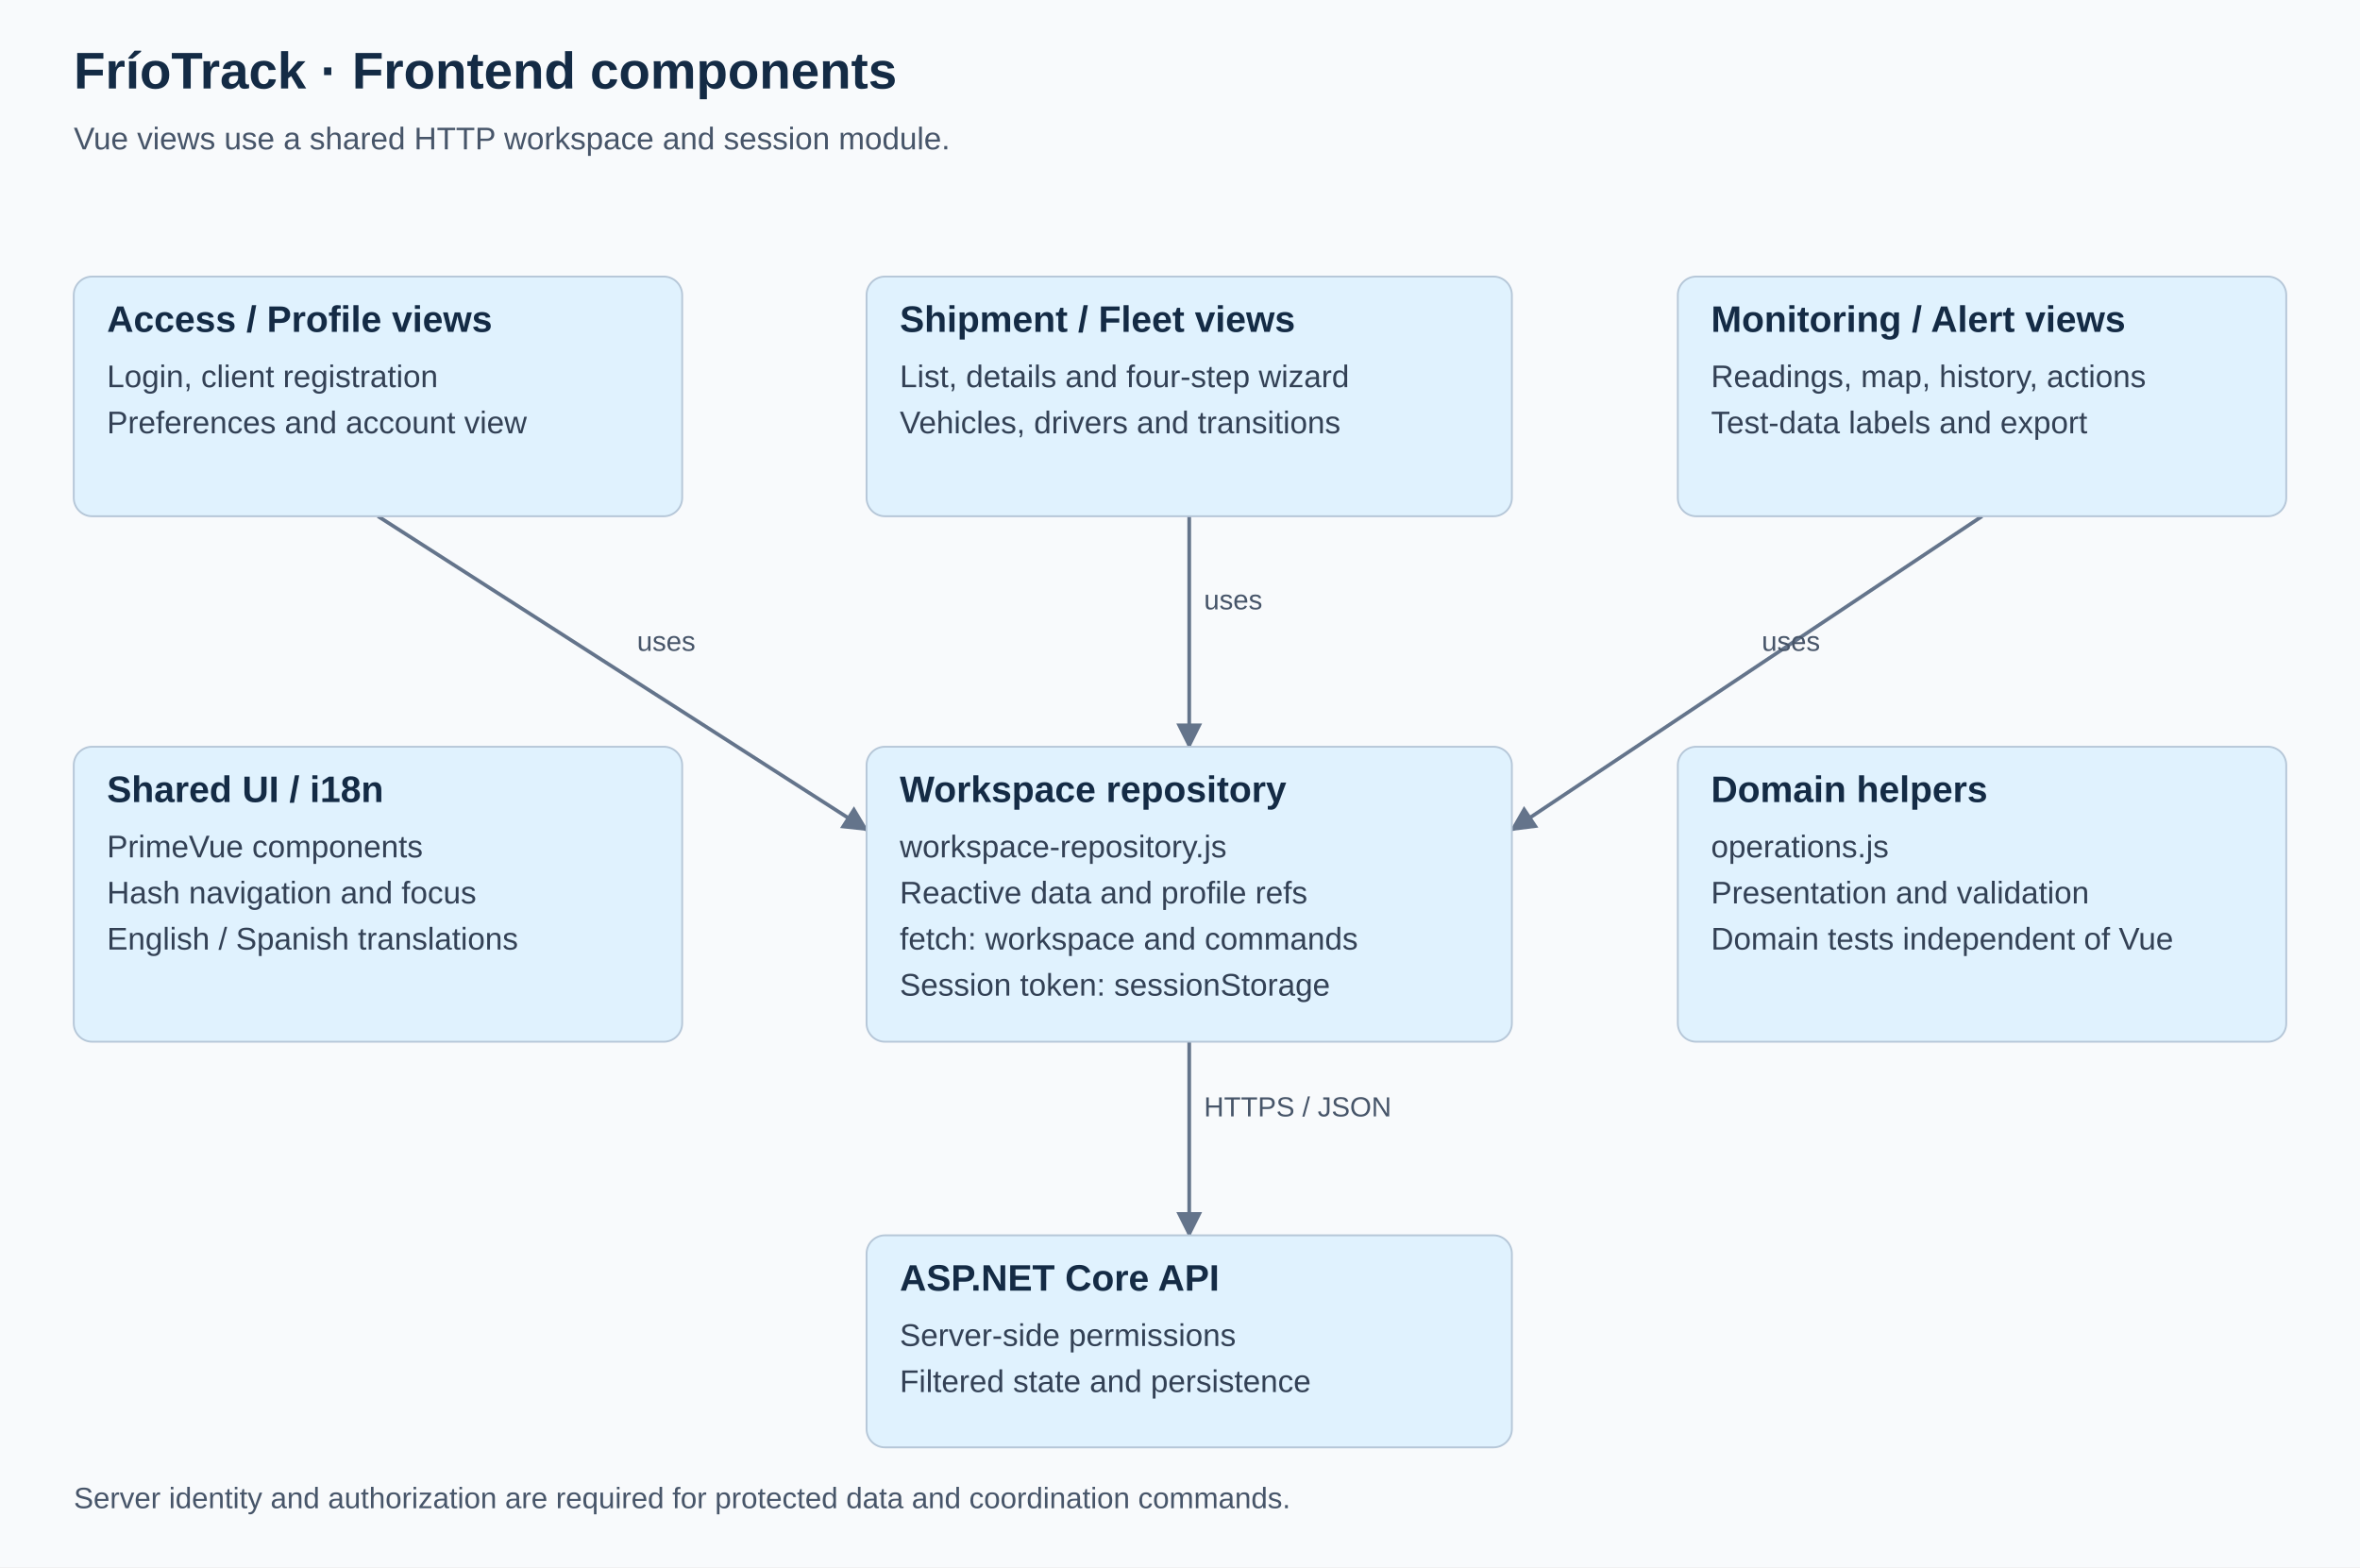
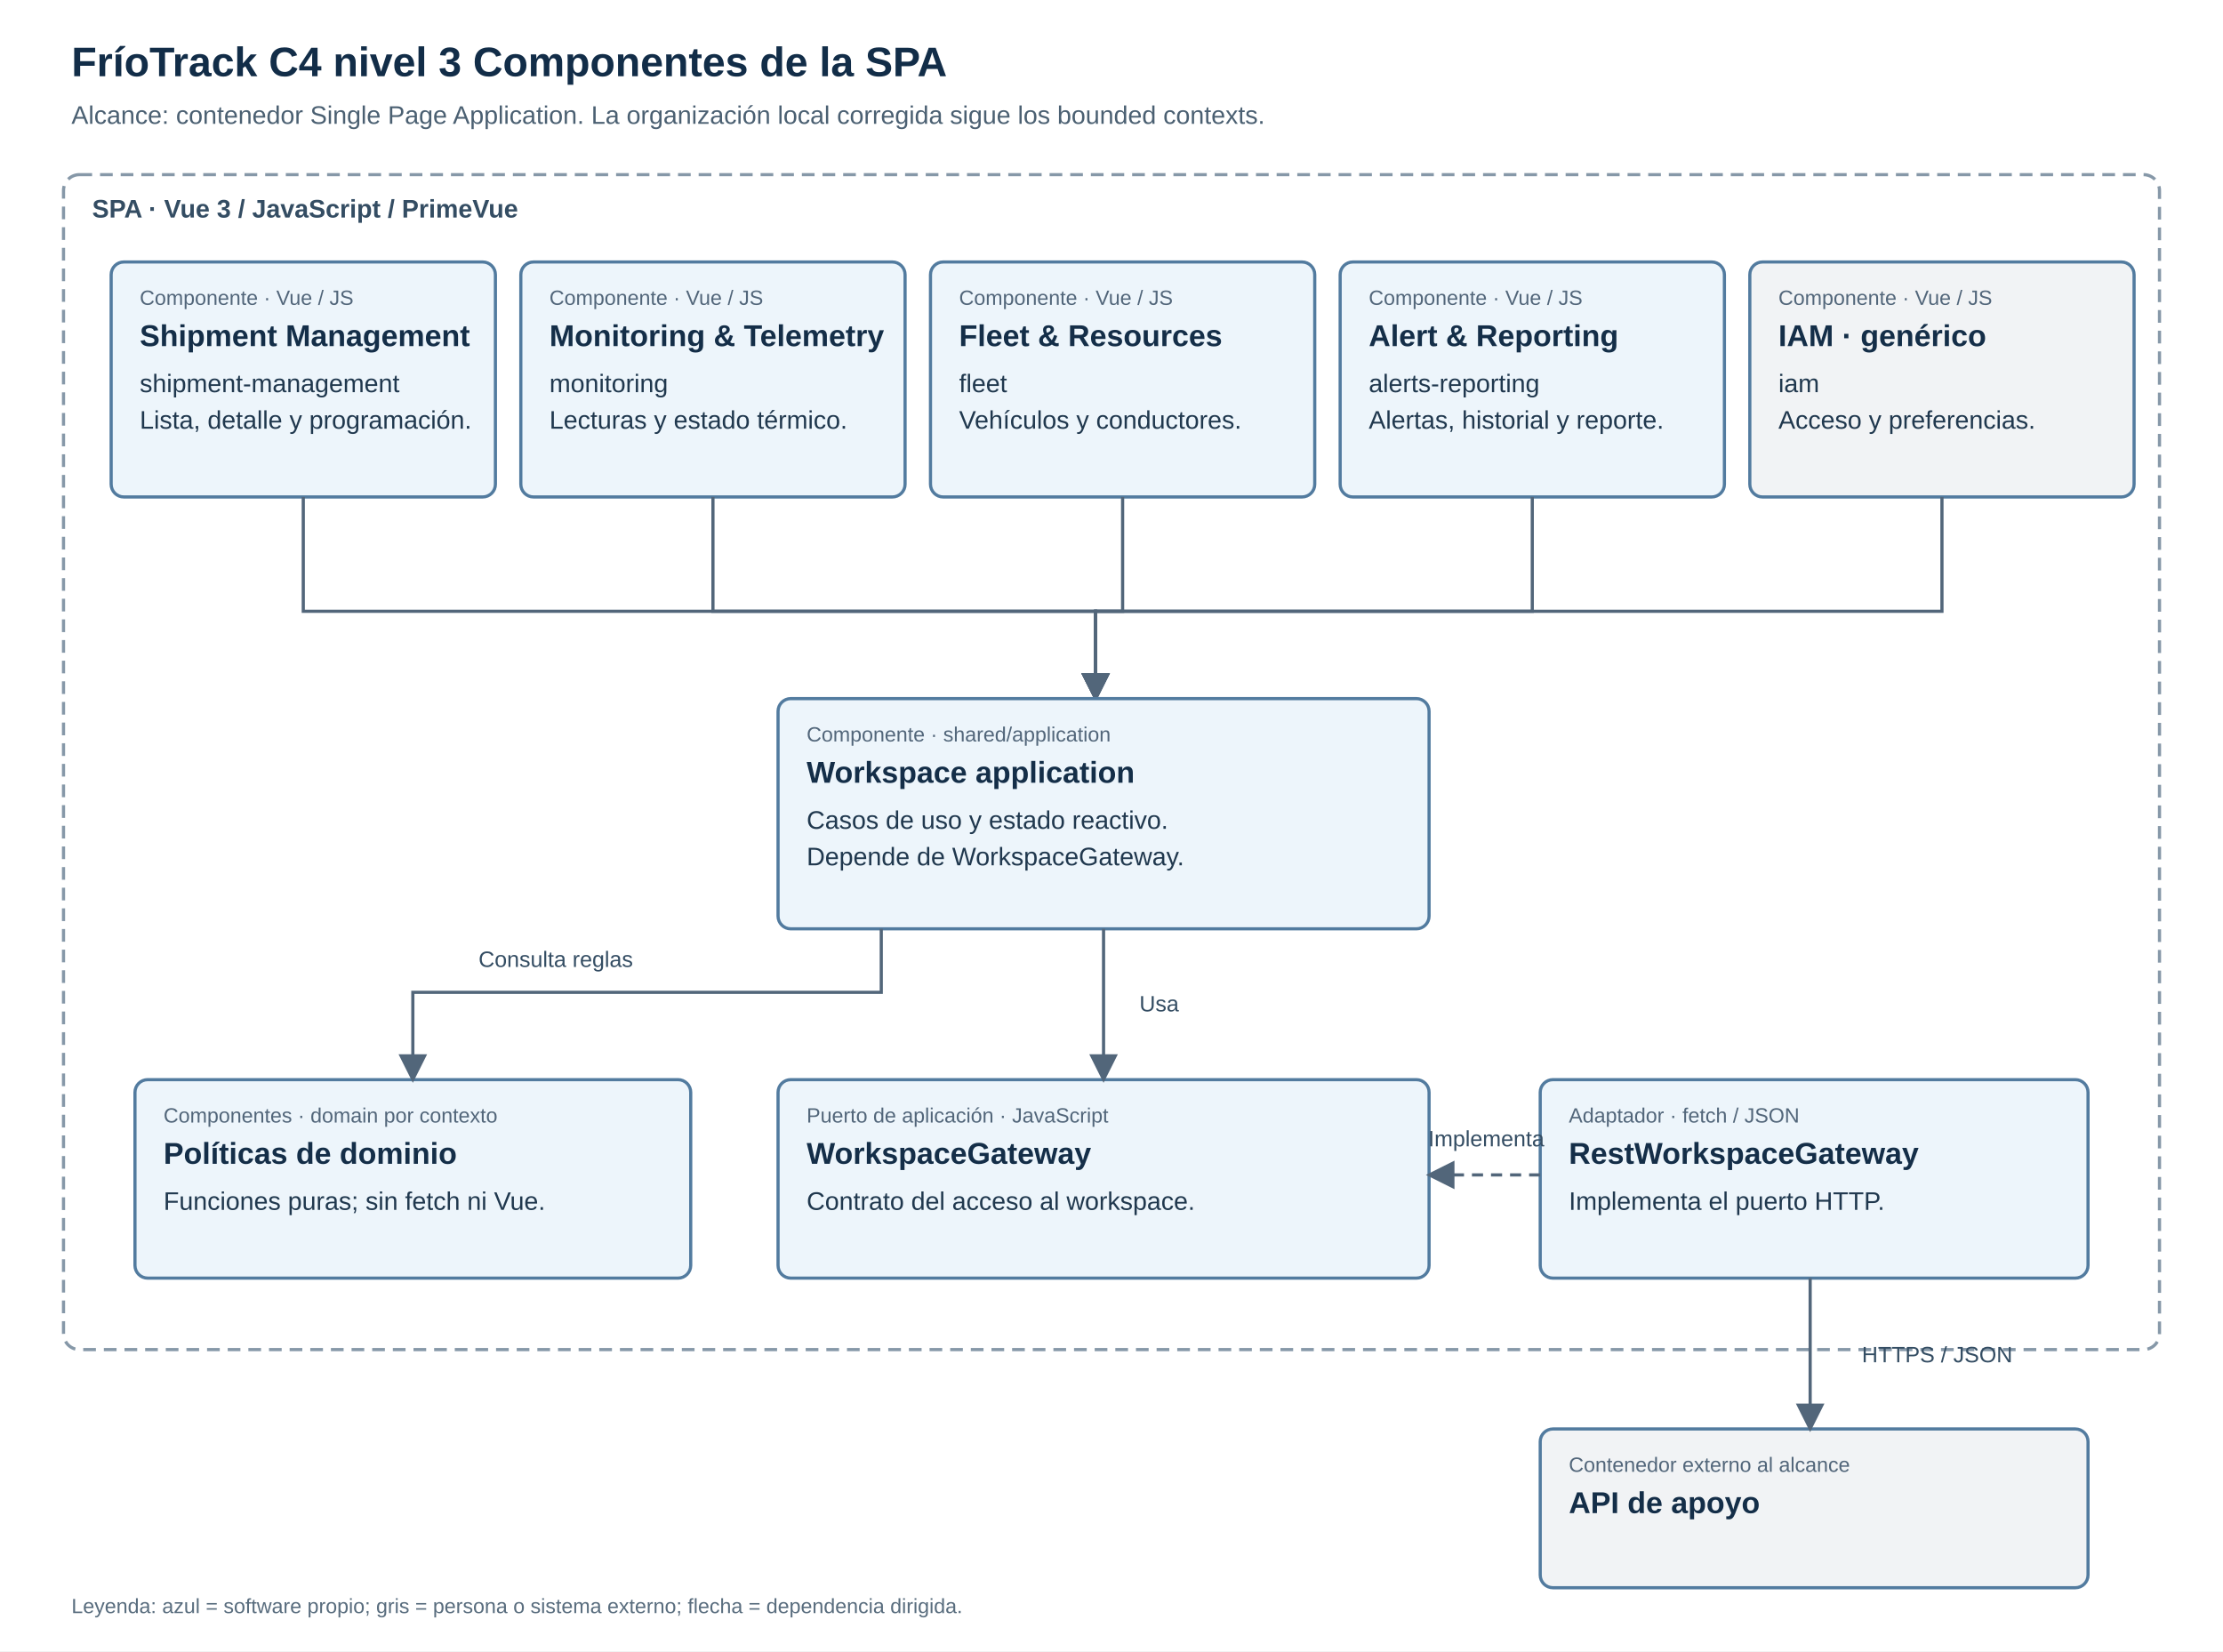
- <svg xmlns="http://www.w3.org/2000/svg" viewBox="0 0 1280 850" role="img">
+ <svg xmlns="http://www.w3.org/2000/svg" width="1400" height="1040" viewBox="0 0 1400 1040">
  <defs>
-     <marker id="arrow" viewBox="0 0 10 10" refX="9" refY="5" markerWidth="7" markerHeight="7" orient="auto">
-       <path d="M 0 0 L 10 5 L 0 10 z" fill="#64748b" />
+     <marker id="arrow" markerWidth="9" markerHeight="9" refX="8" refY="4.5" orient="auto">
+       <path d="M0,0 L9,4.5 L0,9" fill="#52667a" />
    </marker>
  </defs>
-   <rect width="1280" height="850" fill="#f8fafc" />
-   <g font-family="Arial, sans-serif">
-     <text x="40" y="48" font-size="28" font-weight="700" fill="#142b45">FríoTrack · Frontend components</text>
-     <text x="40" y="81" font-size="17" fill="#475569">Vue views use a shared HTTP workspace and session module.</text>
-     <path d="M205,280 L470,450" stroke="#64748b" stroke-width="2" fill="none" marker-end="url(#arrow)" />
-     <text x="345.5" y="353.0" font-size="15" fill="#475569">uses</text>
-     <path d="M645,280 L645,405" stroke="#64748b" stroke-width="2" fill="none" marker-end="url(#arrow)" />
-     <text x="653.0" y="330.5" font-size="15" fill="#475569">uses</text>
-     <path d="M1075,280 L820,450" stroke="#64748b" stroke-width="2" fill="none" marker-end="url(#arrow)" />
-     <text x="955.5" y="353.0" font-size="15" fill="#475569">uses</text>
-     <path d="M645,565 L645,670" stroke="#64748b" stroke-width="2" fill="none" marker-end="url(#arrow)" />
-     <text x="653.0" y="605.5" font-size="15" fill="#475569">HTTPS / JSON</text>
-     <rect x="40" y="150" width="330" height="130" rx="10" fill="#e0f2fe" stroke="#b6c7d8" />
-     <text x="58" y="180" font-size="20" font-weight="700" fill="#142b45">Access / Profile views</text>
-     <text x="58" y="210" font-size="17" fill="#334155">Login, client registration</text>
-     <text x="58" y="235" font-size="17" fill="#334155">Preferences and account view</text>
-     <rect x="470" y="150" width="350" height="130" rx="10" fill="#e0f2fe" stroke="#b6c7d8" />
-     <text x="488" y="180" font-size="20" font-weight="700" fill="#142b45">Shipment / Fleet views</text>
-     <text x="488" y="210" font-size="17" fill="#334155">List, details and four-step wizard</text>
-     <text x="488" y="235" font-size="17" fill="#334155">Vehicles, drivers and transitions</text>
-     <rect x="910" y="150" width="330" height="130" rx="10" fill="#e0f2fe" stroke="#b6c7d8" />
-     <text x="928" y="180" font-size="20" font-weight="700" fill="#142b45">Monitoring / Alert views</text>
-     <text x="928" y="210" font-size="17" fill="#334155">Readings, map, history, actions</text>
-     <text x="928" y="235" font-size="17" fill="#334155">Test-data labels and export</text>
-     <rect x="470" y="405" width="350" height="160" rx="10" fill="#e0f2fe" stroke="#b6c7d8" />
-     <text x="488" y="435" font-size="20" font-weight="700" fill="#142b45">Workspace repository</text>
-     <text x="488" y="465" font-size="17" fill="#334155">workspace-repository.js</text>
-     <text x="488" y="490" font-size="17" fill="#334155">Reactive data and profile refs</text>
-     <text x="488" y="515" font-size="17" fill="#334155">fetch: workspace and commands</text>
-     <text x="488" y="540" font-size="17" fill="#334155">Session token: sessionStorage</text>
-     <rect x="40" y="405" width="330" height="160" rx="10" fill="#e0f2fe" stroke="#b6c7d8" />
-     <text x="58" y="435" font-size="20" font-weight="700" fill="#142b45">Shared UI / i18n</text>
-     <text x="58" y="465" font-size="17" fill="#334155">PrimeVue components</text>
-     <text x="58" y="490" font-size="17" fill="#334155">Hash navigation and focus</text>
-     <text x="58" y="515" font-size="17" fill="#334155">English / Spanish translations</text>
-     <rect x="910" y="405" width="330" height="160" rx="10" fill="#e0f2fe" stroke="#b6c7d8" />
-     <text x="928" y="435" font-size="20" font-weight="700" fill="#142b45">Domain helpers</text>
-     <text x="928" y="465" font-size="17" fill="#334155">operations.js</text>
-     <text x="928" y="490" font-size="17" fill="#334155">Presentation and validation</text>
-     <text x="928" y="515" font-size="17" fill="#334155">Domain tests independent of Vue</text>
-     <rect x="470" y="670" width="350" height="115" rx="10" fill="#e0f2fe" stroke="#b6c7d8" />
-     <text x="488" y="700" font-size="20" font-weight="700" fill="#142b45">ASP.NET Core API</text>
-     <text x="488" y="730" font-size="17" fill="#334155">Server-side permissions</text>
-     <text x="488" y="755" font-size="17" fill="#334155">Filtered state and persistence</text>
-     <text x="40" y="818" font-size="16" fill="#475569">Server identity and authorization are required for protected data and coordination commands.</text>
-   </g>
+   <rect width="100%" height="100%" fill="white" />
+   <text x="45" y="48" font-family="Arial,sans-serif" font-size="26" fill="#122d48" font-weight="700" text-anchor="start">FríoTrack  C4 nivel 3  Componentes de la SPA</text>
+   <text x="45" y="78" font-family="Arial,sans-serif" font-size="16" fill="#4b6072" font-weight="400" text-anchor="start">Alcance: contenedor Single Page Application. La organización local corregida sigue los bounded contexts.</text>
+   <rect x="40" y="110" width="1320" height="740" rx="10" fill="none" stroke="#8698a8" stroke-width="2" stroke-dasharray="8 5" />
+   <text x="58" y="137" font-family="Arial,sans-serif" font-size="16" fill="#344d63" font-weight="700" text-anchor="start">SPA  ·  Vue 3 / JavaScript / PrimeVue</text>
+   <rect x="70" y="165" width="242" height="148" rx="8" fill="#edf5fb" stroke="#527b9f" stroke-width="2" />
+   <text x="88" y="192" font-family="Arial,sans-serif" font-size="13" fill="#52667a" font-weight="400" text-anchor="start">Componente · Vue / JS</text>
+   <text x="88" y="218" font-family="Arial,sans-serif" font-size="19" fill="#142e48" font-weight="700" text-anchor="start">Shipment Management</text>
+   <text x="88" y="247" font-family="Arial,sans-serif" font-size="16" fill="#20384e" font-weight="400" text-anchor="start">shipment-management</text>
+   <text x="88" y="270" font-family="Arial,sans-serif" font-size="16" fill="#20384e" font-weight="400" text-anchor="start">Lista, detalle y programación.</text>
+   <polyline points="191,313 191,385 690,385 690,440" fill="none" stroke="#52667a" stroke-width="2" marker-end="url(#arrow)" />
+   <rect x="328" y="165" width="242" height="148" rx="8" fill="#edf5fb" stroke="#527b9f" stroke-width="2" />
+   <text x="346" y="192" font-family="Arial,sans-serif" font-size="13" fill="#52667a" font-weight="400" text-anchor="start">Componente · Vue / JS</text>
+   <text x="346" y="218" font-family="Arial,sans-serif" font-size="19" fill="#142e48" font-weight="700" text-anchor="start">Monitoring &amp; Telemetry</text>
+   <text x="346" y="247" font-family="Arial,sans-serif" font-size="16" fill="#20384e" font-weight="400" text-anchor="start">monitoring</text>
+   <text x="346" y="270" font-family="Arial,sans-serif" font-size="16" fill="#20384e" font-weight="400" text-anchor="start">Lecturas y estado térmico.</text>
+   <polyline points="449,313 449,385 690,385 690,440" fill="none" stroke="#52667a" stroke-width="2" marker-end="url(#arrow)" />
+   <rect x="586" y="165" width="242" height="148" rx="8" fill="#edf5fb" stroke="#527b9f" stroke-width="2" />
+   <text x="604" y="192" font-family="Arial,sans-serif" font-size="13" fill="#52667a" font-weight="400" text-anchor="start">Componente · Vue / JS</text>
+   <text x="604" y="218" font-family="Arial,sans-serif" font-size="19" fill="#142e48" font-weight="700" text-anchor="start">Fleet &amp; Resources</text>
+   <text x="604" y="247" font-family="Arial,sans-serif" font-size="16" fill="#20384e" font-weight="400" text-anchor="start">fleet</text>
+   <text x="604" y="270" font-family="Arial,sans-serif" font-size="16" fill="#20384e" font-weight="400" text-anchor="start">Vehículos y conductores.</text>
+   <polyline points="707,313 707,385 690,385 690,440" fill="none" stroke="#52667a" stroke-width="2" marker-end="url(#arrow)" />
+   <rect x="844" y="165" width="242" height="148" rx="8" fill="#edf5fb" stroke="#527b9f" stroke-width="2" />
+   <text x="862" y="192" font-family="Arial,sans-serif" font-size="13" fill="#52667a" font-weight="400" text-anchor="start">Componente · Vue / JS</text>
+   <text x="862" y="218" font-family="Arial,sans-serif" font-size="19" fill="#142e48" font-weight="700" text-anchor="start">Alert &amp; Reporting</text>
+   <text x="862" y="247" font-family="Arial,sans-serif" font-size="16" fill="#20384e" font-weight="400" text-anchor="start">alerts-reporting</text>
+   <text x="862" y="270" font-family="Arial,sans-serif" font-size="16" fill="#20384e" font-weight="400" text-anchor="start">Alertas, historial y reporte.</text>
+   <polyline points="965,313 965,385 690,385 690,440" fill="none" stroke="#52667a" stroke-width="2" marker-end="url(#arrow)" />
+   <rect x="1102" y="165" width="242" height="148" rx="8" fill="#f1f3f5" stroke="#527b9f" stroke-width="2" />
+   <text x="1120" y="192" font-family="Arial,sans-serif" font-size="13" fill="#52667a" font-weight="400" text-anchor="start">Componente · Vue / JS</text>
+   <text x="1120" y="218" font-family="Arial,sans-serif" font-size="19" fill="#142e48" font-weight="700" text-anchor="start">IAM  ·  genérico</text>
+   <text x="1120" y="247" font-family="Arial,sans-serif" font-size="16" fill="#20384e" font-weight="400" text-anchor="start">iam</text>
+   <text x="1120" y="270" font-family="Arial,sans-serif" font-size="16" fill="#20384e" font-weight="400" text-anchor="start">Acceso y preferencias.</text>
+   <polyline points="1223,313 1223,385 690,385 690,440" fill="none" stroke="#52667a" stroke-width="2" marker-end="url(#arrow)" />
+   <rect x="490" y="440" width="410" height="145" rx="8" fill="#edf5fb" stroke="#527b9f" stroke-width="2" />
+   <text x="508" y="467" font-family="Arial,sans-serif" font-size="13" fill="#52667a" font-weight="400" text-anchor="start">Componente · shared/application</text>
+   <text x="508" y="493" font-family="Arial,sans-serif" font-size="19" fill="#142e48" font-weight="700" text-anchor="start">Workspace application</text>
+   <text x="508" y="522" font-family="Arial,sans-serif" font-size="16" fill="#20384e" font-weight="400" text-anchor="start">Casos de uso y estado reactivo.</text>
+   <text x="508" y="545" font-family="Arial,sans-serif" font-size="16" fill="#20384e" font-weight="400" text-anchor="start">Depende de WorkspaceGateway.</text>
+   <rect x="85" y="680" width="350" height="125" rx="8" fill="#edf5fb" stroke="#527b9f" stroke-width="2" />
+   <text x="103" y="707" font-family="Arial,sans-serif" font-size="13" fill="#52667a" font-weight="400" text-anchor="start">Componentes · domain por contexto</text>
+   <text x="103" y="733" font-family="Arial,sans-serif" font-size="19" fill="#142e48" font-weight="700" text-anchor="start">Políticas de dominio</text>
+   <text x="103" y="762" font-family="Arial,sans-serif" font-size="16" fill="#20384e" font-weight="400" text-anchor="start">Funciones puras; sin fetch ni Vue.</text>
+   <rect x="490" y="680" width="410" height="125" rx="8" fill="#edf5fb" stroke="#527b9f" stroke-width="2" />
+   <text x="508" y="707" font-family="Arial,sans-serif" font-size="13" fill="#52667a" font-weight="400" text-anchor="start">Puerto de aplicación · JavaScript</text>
+   <text x="508" y="733" font-family="Arial,sans-serif" font-size="19" fill="#142e48" font-weight="700" text-anchor="start">WorkspaceGateway</text>
+   <text x="508" y="762" font-family="Arial,sans-serif" font-size="16" fill="#20384e" font-weight="400" text-anchor="start">Contrato del acceso al workspace.</text>
+   <rect x="970" y="680" width="345" height="125" rx="8" fill="#edf5fb" stroke="#527b9f" stroke-width="2" />
+   <text x="988" y="707" font-family="Arial,sans-serif" font-size="13" fill="#52667a" font-weight="400" text-anchor="start">Adaptador · fetch / JSON</text>
+   <text x="988" y="733" font-family="Arial,sans-serif" font-size="19" fill="#142e48" font-weight="700" text-anchor="start">RestWorkspaceGateway</text>
+   <text x="988" y="762" font-family="Arial,sans-serif" font-size="16" fill="#20384e" font-weight="400" text-anchor="start">Implementa el puerto HTTP.</text>
+   <polyline points="555,585 555,625 260,625 260,680" fill="none" stroke="#52667a" stroke-width="2" marker-end="url(#arrow)" />
+   <text x="350" y="609" font-family="Arial,sans-serif" font-size="14" fill="#344d63" font-weight="400" text-anchor="middle">Consulta reglas</text>
+   <polyline points="695,585 695,680" fill="none" stroke="#52667a" stroke-width="2" marker-end="url(#arrow)" />
+   <text x="730" y="637" font-family="Arial,sans-serif" font-size="14" fill="#344d63" font-weight="400" text-anchor="middle">Usa</text>
+   <polyline points="970,740 900,740" fill="none" stroke="#52667a" stroke-width="2" marker-end="url(#arrow)" stroke-dasharray="7 5" />
+   <text x="936" y="722" font-family="Arial,sans-serif" font-size="14" fill="#344d63" font-weight="400" text-anchor="middle">Implementa</text>
+   <rect x="970" y="900" width="345" height="100" rx="8" fill="#f1f3f5" stroke="#527b9f" stroke-width="2" />
+   <text x="988" y="927" font-family="Arial,sans-serif" font-size="13" fill="#52667a" font-weight="400" text-anchor="start">Contenedor externo al alcance</text>
+   <text x="988" y="953" font-family="Arial,sans-serif" font-size="19" fill="#142e48" font-weight="700" text-anchor="start">API de apoyo</text>
+   <polyline points="1140,805 1140,900" fill="none" stroke="#52667a" stroke-width="2" marker-end="url(#arrow)" />
+   <text x="1220" y="858" font-family="Arial,sans-serif" font-size="14" fill="#344d63" font-weight="400" text-anchor="middle">HTTPS / JSON</text>
+   <text x="45" y="1016" font-family="Arial,sans-serif" font-size="13" fill="#596d7e" font-weight="400" text-anchor="start">Leyenda: azul = software propio; gris = persona o sistema externo; flecha = dependencia dirigida.</text>
</svg>
